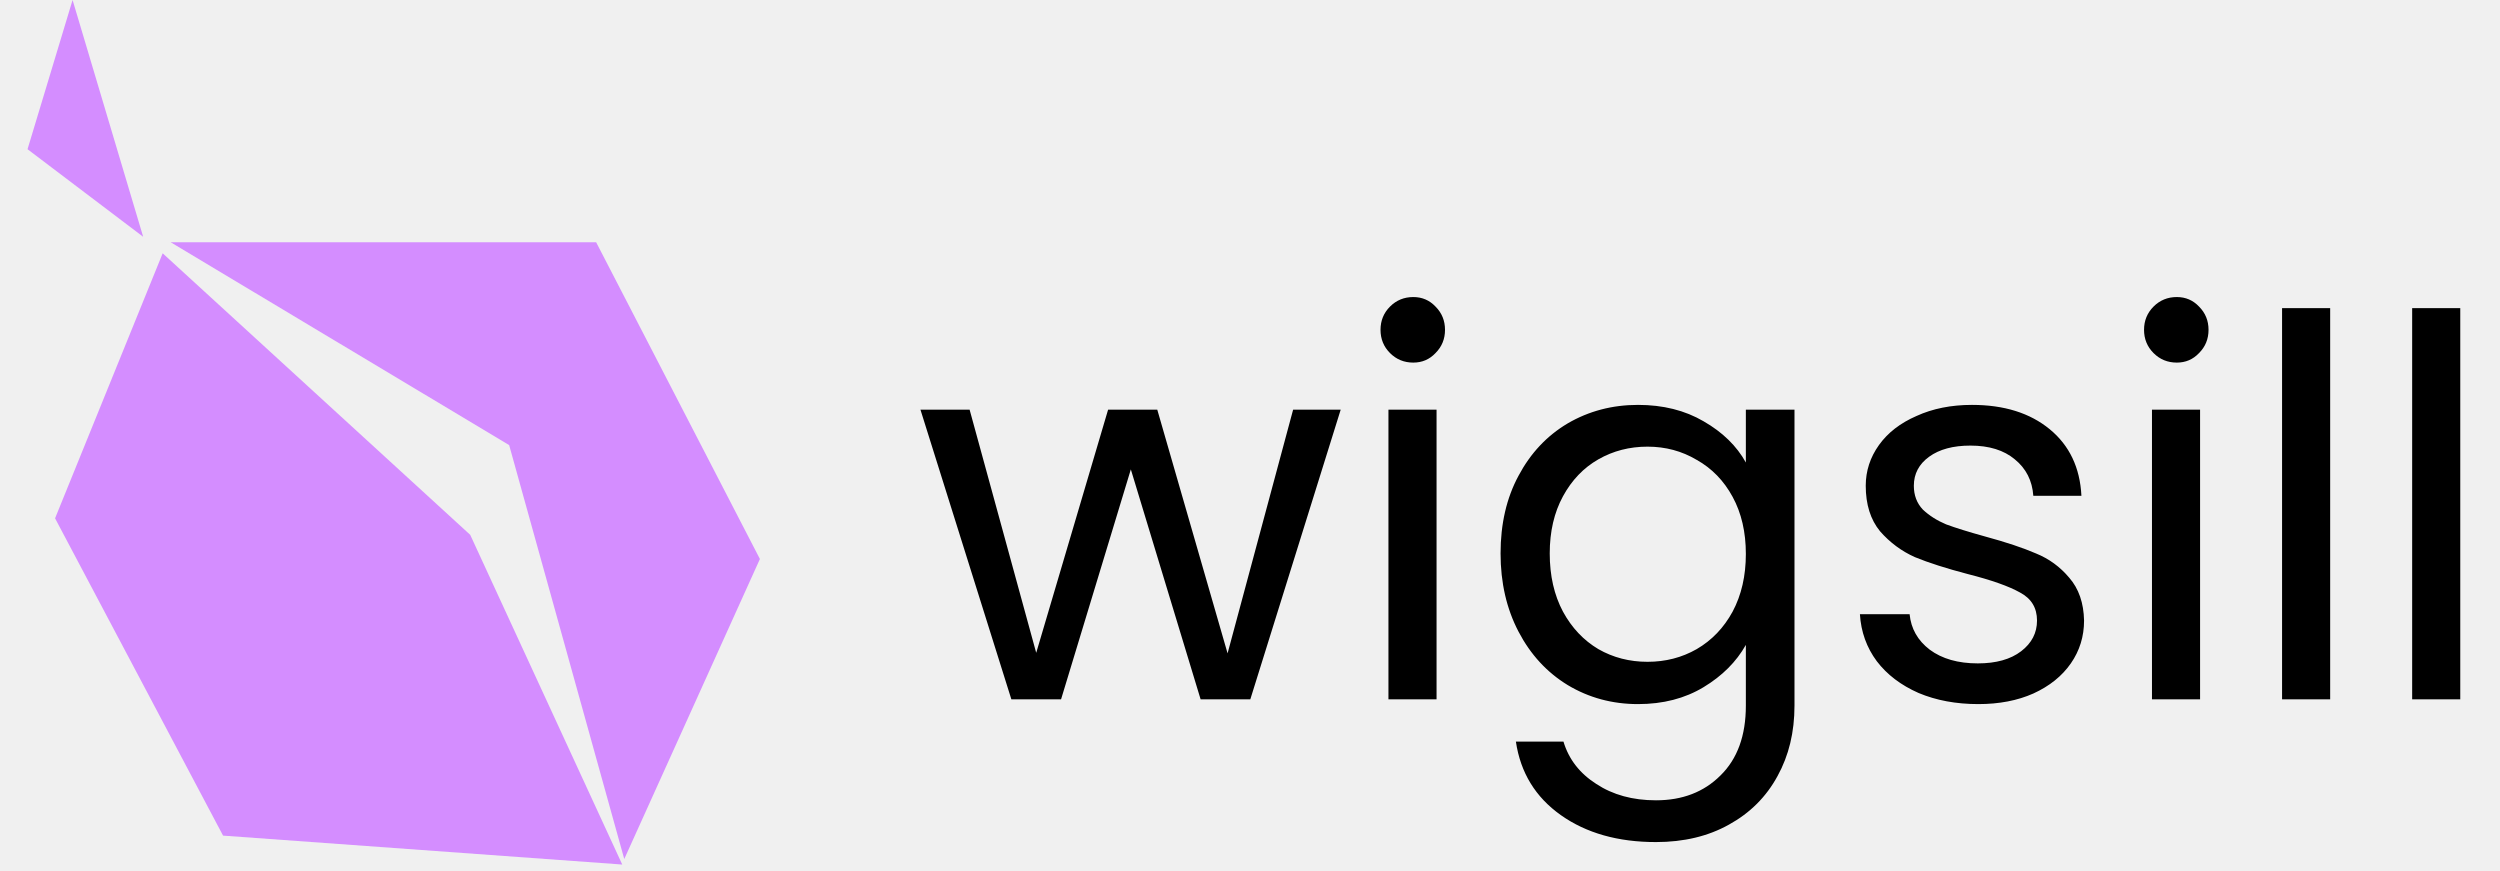
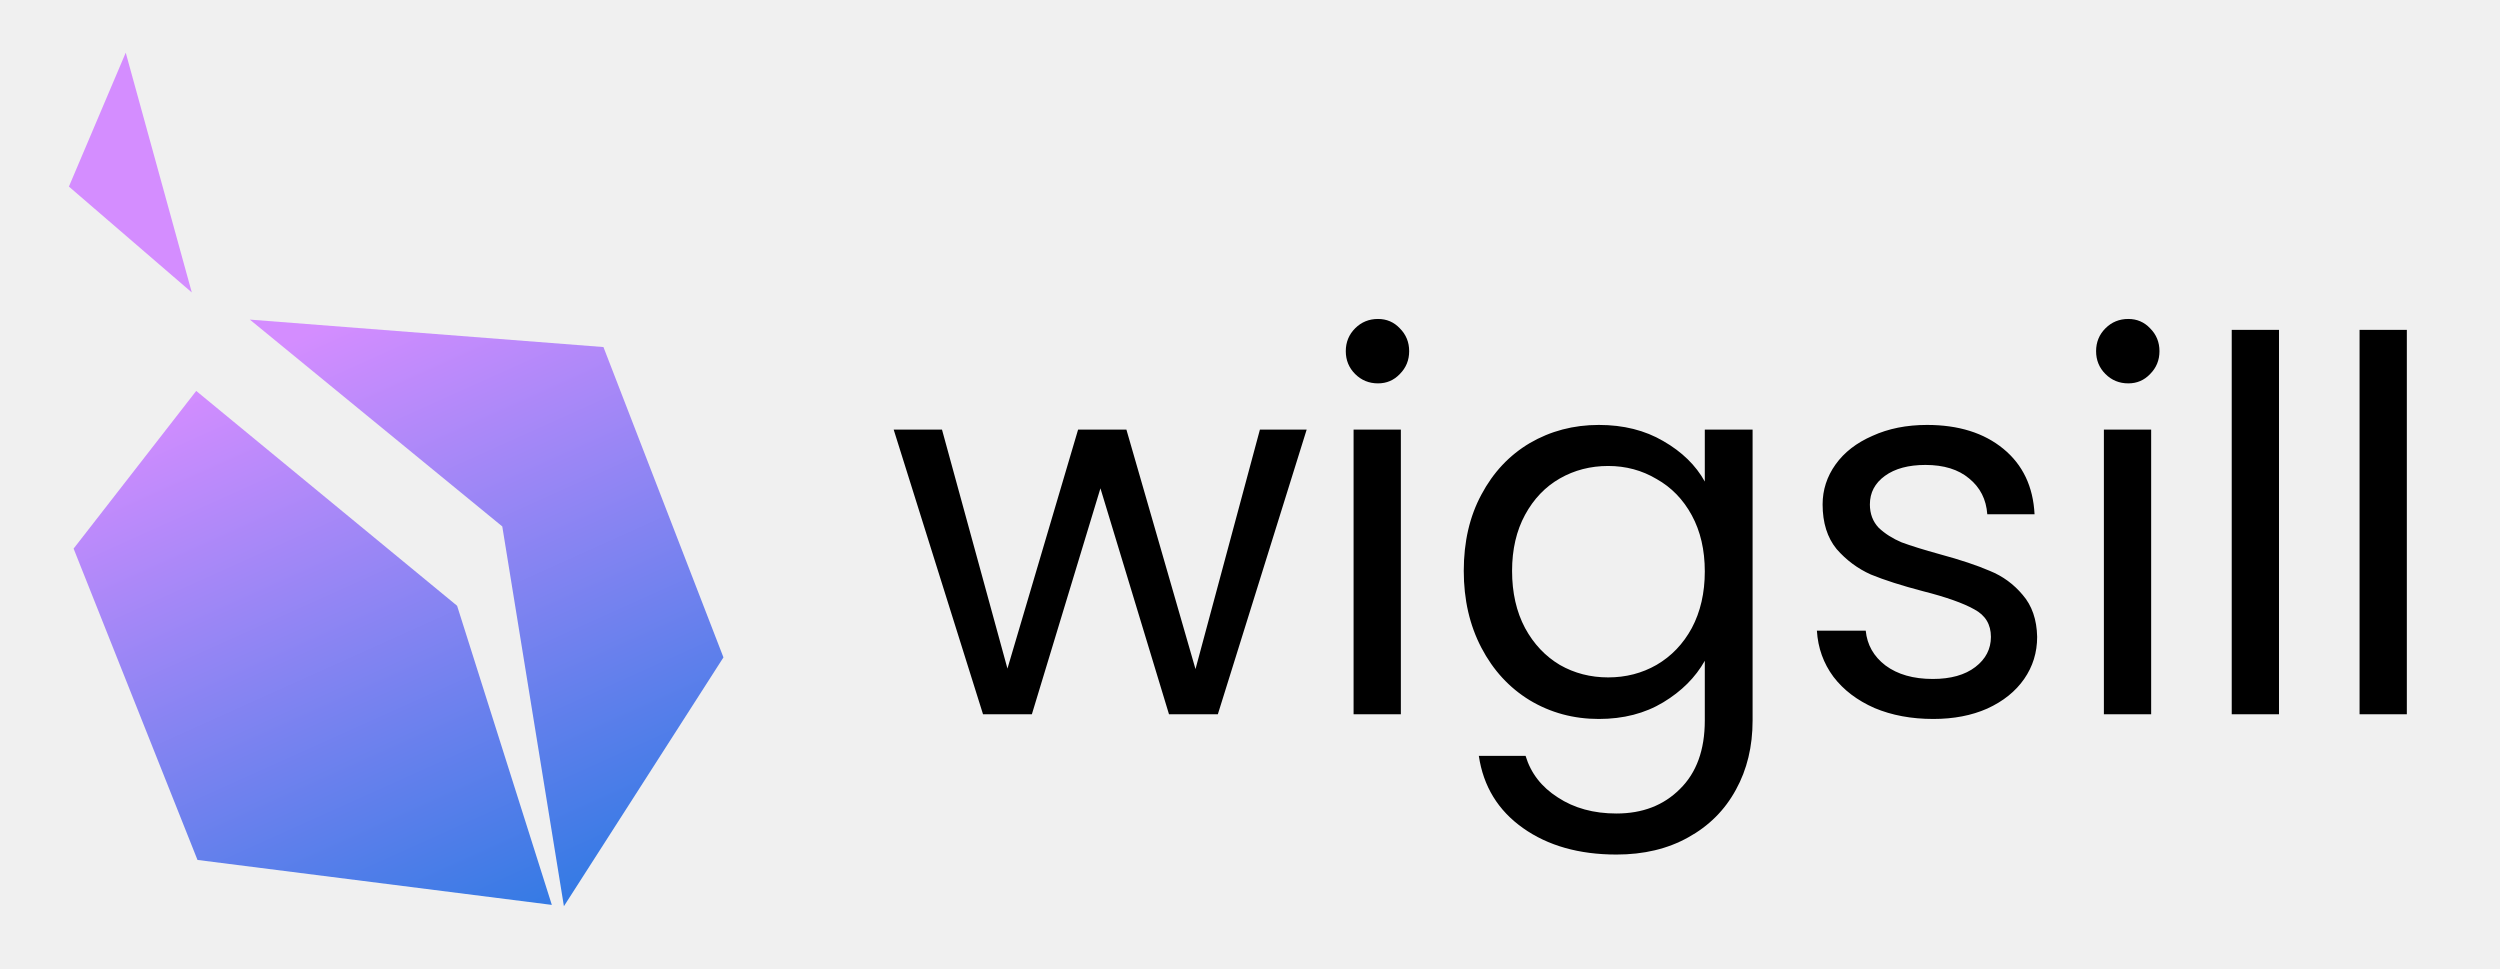
- <svg xmlns="http://www.w3.org/2000/svg" width="454" height="158" viewBox="0 0 454 158" fill="none">
-   <g clip-path="url(#clip0_5_35)">
-     <path d="M40.509 151.75L113 157L85.39 97.125L29.541 46L10 94.125L40.509 151.75Z" fill="#D48DFF" />
-     <path d="M108.264 44L31 44L92.463 80.829L113.365 156L138 101.514L108.264 44Z" fill="#D48DFF" />
-     <path d="M5 27.098L26 43L13.18 0L5 27.098Z" fill="#D48DFF" />
-     <path d="M243.472 74.392L227.056 127H218.032L205.36 85.24L192.688 127H183.664L167.152 74.392H176.08L188.176 118.552L201.232 74.392H210.16L222.928 118.648L234.832 74.392H243.472ZM256.654 65.848C254.99 65.848 253.582 65.272 252.43 64.12C251.278 62.968 250.702 61.56 250.702 59.896C250.702 58.232 251.278 56.824 252.43 55.672C253.582 54.52 254.99 53.944 256.654 53.944C258.254 53.944 259.598 54.52 260.686 55.672C261.838 56.824 262.414 58.232 262.414 59.896C262.414 61.56 261.838 62.968 260.686 64.12C259.598 65.272 258.254 65.848 256.654 65.848ZM260.878 74.392V127H252.142V74.392H260.878ZM297.463 73.528C302.007 73.528 305.975 74.52 309.367 76.504C312.823 78.488 315.383 80.984 317.047 83.992V74.392H325.879V128.152C325.879 132.952 324.855 137.208 322.807 140.92C320.759 144.696 317.815 147.64 313.975 149.752C310.199 151.864 305.783 152.92 300.727 152.92C293.815 152.92 288.055 151.288 283.447 148.024C278.839 144.76 276.119 140.312 275.287 134.68H283.927C284.887 137.88 286.871 140.44 289.879 142.36C292.887 144.344 296.503 145.336 300.727 145.336C305.527 145.336 309.431 143.832 312.439 140.824C315.511 137.816 317.047 133.592 317.047 128.152V117.112C315.319 120.184 312.759 122.744 309.367 124.792C305.975 126.84 302.007 127.864 297.463 127.864C292.791 127.864 288.535 126.712 284.695 124.408C280.919 122.104 277.943 118.872 275.767 114.712C273.591 110.552 272.503 105.816 272.503 100.504C272.503 95.128 273.591 90.424 275.767 86.392C277.943 82.296 280.919 79.128 284.695 76.888C288.535 74.648 292.791 73.528 297.463 73.528ZM317.047 100.6C317.047 96.632 316.247 93.176 314.647 90.232C313.047 87.288 310.871 85.048 308.119 83.512C305.431 81.912 302.455 81.112 299.191 81.112C295.927 81.112 292.951 81.88 290.263 83.416C287.575 84.952 285.431 87.192 283.831 90.136C282.231 93.08 281.431 96.536 281.431 100.504C281.431 104.536 282.231 108.056 283.831 111.064C285.431 114.008 287.575 116.28 290.263 117.88C292.951 119.416 295.927 120.184 299.191 120.184C302.455 120.184 305.431 119.416 308.119 117.88C310.871 116.28 313.047 114.008 314.647 111.064C316.247 108.056 317.047 104.568 317.047 100.6ZM359.266 127.864C355.234 127.864 351.618 127.192 348.418 125.848C345.218 124.44 342.69 122.52 340.834 120.088C338.978 117.592 337.954 114.744 337.762 111.544H346.786C347.042 114.168 348.258 116.312 350.434 117.976C352.674 119.64 355.586 120.472 359.17 120.472C362.498 120.472 365.122 119.736 367.042 118.264C368.962 116.792 369.922 114.936 369.922 112.696C369.922 110.392 368.898 108.696 366.85 107.608C364.802 106.456 361.634 105.336 357.346 104.248C353.442 103.224 350.242 102.2 347.746 101.176C345.314 100.088 343.202 98.52 341.41 96.472C339.682 94.36 338.818 91.608 338.818 88.216C338.818 85.528 339.618 83.064 341.218 80.824C342.818 78.584 345.09 76.824 348.034 75.544C350.978 74.2 354.338 73.528 358.114 73.528C363.938 73.528 368.642 75 372.226 77.944C375.81 80.888 377.73 84.92 377.986 90.04H369.25C369.058 87.288 367.938 85.08 365.89 83.416C363.906 81.752 361.218 80.92 357.826 80.92C354.69 80.92 352.194 81.592 350.338 82.936C348.482 84.28 347.554 86.04 347.554 88.216C347.554 89.944 348.098 91.384 349.186 92.536C350.338 93.624 351.746 94.52 353.41 95.224C355.138 95.864 357.506 96.6 360.514 97.432C364.29 98.456 367.362 99.48 369.73 100.504C372.098 101.464 374.114 102.936 375.778 104.92C377.506 106.904 378.402 109.496 378.466 112.696C378.466 115.576 377.666 118.168 376.066 120.472C374.466 122.776 372.194 124.6 369.25 125.944C366.37 127.224 363.042 127.864 359.266 127.864ZM395.31 65.848C393.646 65.848 392.238 65.272 391.086 64.12C389.934 62.968 389.358 61.56 389.358 59.896C389.358 58.232 389.934 56.824 391.086 55.672C392.238 54.52 393.646 53.944 395.31 53.944C396.91 53.944 398.254 54.52 399.342 55.672C400.494 56.824 401.07 58.232 401.07 59.896C401.07 61.56 400.494 62.968 399.342 64.12C398.254 65.272 396.91 65.848 395.31 65.848ZM399.534 74.392V127H390.798V74.392H399.534ZM423.159 55.96V127H414.423V55.96H423.159ZM446.784 55.96V127H438.048V55.96H446.784Z" fill="black" />
+ <svg xmlns="http://www.w3.org/2000/svg" viewBox="0 0 462 179" fill="none">
+   <g clip-path="url(#clip0_13_19)">
+     <path d="M36.497 158.918L101.978 167.224L84.472 111.946L36.261 72.243L13.601 101.383L36.497 158.918Z" fill="url(#paint0_linear_13_19)" />
+     <path d="M111.516 64.134L46.165 59.06L92.821 97.285L104.211 167.466L133.693 121.484L111.516 64.134Z" fill="url(#paint1_linear_13_19)" />
+     <path d="M12.734 34.481L35.446 54.05L23.236 9.736L12.734 34.481Z" fill="url(#paint2_linear_13_19)" />
+     <path d="M241.472 79.392L225.056 132H216.032L203.36 90.24L190.688 132H181.664L165.152 79.392H174.08L186.176 123.552L199.232 79.392H208.16L220.928 123.648L232.832 79.392H241.472ZM254.654 70.848C252.99 70.848 251.582 70.272 250.43 69.12C249.278 67.968 248.702 66.56 248.702 64.896C248.702 63.232 249.278 61.824 250.43 60.672C251.582 59.52 252.99 58.944 254.654 58.944C256.254 58.944 257.598 59.52 258.686 60.672C259.838 61.824 260.414 63.232 260.414 64.896C260.414 66.56 259.838 67.968 258.686 69.12C257.598 70.272 256.254 70.848 254.654 70.848ZM258.878 79.392V132H250.142V79.392H258.878ZM295.463 78.528C300.007 78.528 303.975 79.52 307.367 81.504C310.823 83.488 313.383 85.984 315.047 88.992V79.392H323.879V133.152C323.879 137.952 322.855 142.208 320.807 145.92C318.759 149.696 315.815 152.64 311.975 154.752C308.199 156.864 303.783 157.92 298.727 157.92C291.815 157.92 286.055 156.288 281.447 153.024C276.839 149.76 274.119 145.312 273.287 139.68H281.927C282.887 142.88 284.871 145.44 287.879 147.36C290.887 149.344 294.503 150.336 298.727 150.336C303.527 150.336 307.431 148.832 310.439 145.824C313.511 142.816 315.047 138.592 315.047 133.152V122.112C313.319 125.184 310.759 127.744 307.367 129.792C303.975 131.84 300.007 132.864 295.463 132.864C290.791 132.864 286.535 131.712 282.695 129.408C278.919 127.104 275.943 123.872 273.767 119.712C271.591 115.552 270.503 110.816 270.503 105.504C270.503 100.128 271.591 95.424 273.767 91.392C275.943 87.296 278.919 84.128 282.695 81.888C286.535 79.648 290.791 78.528 295.463 78.528ZM315.047 105.6C315.047 101.632 314.247 98.176 312.647 95.232C311.047 92.288 308.871 90.048 306.119 88.512C303.431 86.912 300.455 86.112 297.191 86.112C293.927 86.112 290.951 86.88 288.263 88.416C285.575 89.952 283.431 92.192 281.831 95.136C280.231 98.08 279.431 101.536 279.431 105.504C279.431 109.536 280.231 113.056 281.831 116.064C283.431 119.008 285.575 121.28 288.263 122.88C290.951 124.416 293.927 125.184 297.191 125.184C300.455 125.184 303.431 124.416 306.119 122.88C308.871 121.28 311.047 119.008 312.647 116.064C314.247 113.056 315.047 109.568 315.047 105.6ZM357.266 132.864C353.234 132.864 349.618 132.192 346.418 130.848C343.218 129.44 340.69 127.52 338.834 125.088C336.978 122.592 335.954 119.744 335.762 116.544H344.786C345.042 119.168 346.258 121.312 348.434 122.976C350.674 124.64 353.586 125.472 357.17 125.472C360.498 125.472 363.122 124.736 365.042 123.264C366.962 121.792 367.922 119.936 367.922 117.696C367.922 115.392 366.898 113.696 364.85 112.608C362.802 111.456 359.634 110.336 355.346 109.248C351.442 108.224 348.242 107.2 345.746 106.176C343.314 105.088 341.202 103.52 339.41 101.472C337.682 99.36 336.818 96.608 336.818 93.216C336.818 90.528 337.618 88.064 339.218 85.824C340.818 83.584 343.09 81.824 346.034 80.544C348.978 79.2 352.338 78.528 356.114 78.528C361.938 78.528 366.642 80 370.226 82.944C373.81 85.888 375.73 89.92 375.986 95.04H367.25C367.058 92.288 365.938 90.08 363.89 88.416C361.906 86.752 359.218 85.92 355.826 85.92C352.69 85.92 350.194 86.592 348.338 87.936C346.482 89.28 345.554 91.04 345.554 93.216C345.554 94.944 346.098 96.384 347.186 97.536C348.338 98.624 349.746 99.52 351.41 100.224C353.138 100.864 355.506 101.6 358.514 102.432C362.29 103.456 365.362 104.48 367.73 105.504C370.098 106.464 372.114 107.936 373.778 109.92C375.506 111.904 376.402 114.496 376.466 117.696C376.466 120.576 375.666 123.168 374.066 125.472C372.466 127.776 370.194 129.6 367.25 130.944C364.37 132.224 361.042 132.864 357.266 132.864ZM393.31 70.848C391.646 70.848 390.238 70.272 389.086 69.12C387.934 67.968 387.358 66.56 387.358 64.896C387.358 63.232 387.934 61.824 389.086 60.672C390.238 59.52 391.646 58.944 393.31 58.944C394.91 58.944 396.254 59.52 397.342 60.672C398.494 61.824 399.07 63.232 399.07 64.896C399.07 66.56 398.494 67.968 397.342 69.12C396.254 70.272 394.91 70.848 393.31 70.848ZM397.534 79.392V132H388.798V79.392H397.534ZM421.159 60.96V132H412.423V60.96H421.159ZM444.784 60.96V132H436.048V60.96H444.784Z" fill="black" />
  </g>
  <defs>
-     <clipPath id="clip0_5_35">
-       <rect width="454" height="158" fill="white" />
+     <linearGradient id="paint0_linear_13_19" x1="50.5" y1="64.5" x2="98" y2="170" gradientUnits="userSpaceOnUse">
+       <stop stop-color="#D48DFF" />
+       <stop offset="1" stop-color="#337AE4" />
+     </linearGradient>
+     <linearGradient id="paint1_linear_13_19" x1="50.5" y1="64.5" x2="98" y2="170" gradientUnits="userSpaceOnUse">
+       <stop stop-color="#D48DFF" />
+       <stop offset="1" stop-color="#337AE4" />
+     </linearGradient>
+     <linearGradient id="paint2_linear_13_19" x1="50.5" y1="64.5" x2="98" y2="170" gradientUnits="userSpaceOnUse">
+       <stop stop-color="#D48DFF" />
+       <stop offset="1" stop-color="#337AE4" />
+     </linearGradient>
+     <clipPath id="clip0_13_19">
+       <rect width="462" height="179" fill="white" />
    </clipPath>
  </defs>
</svg>
